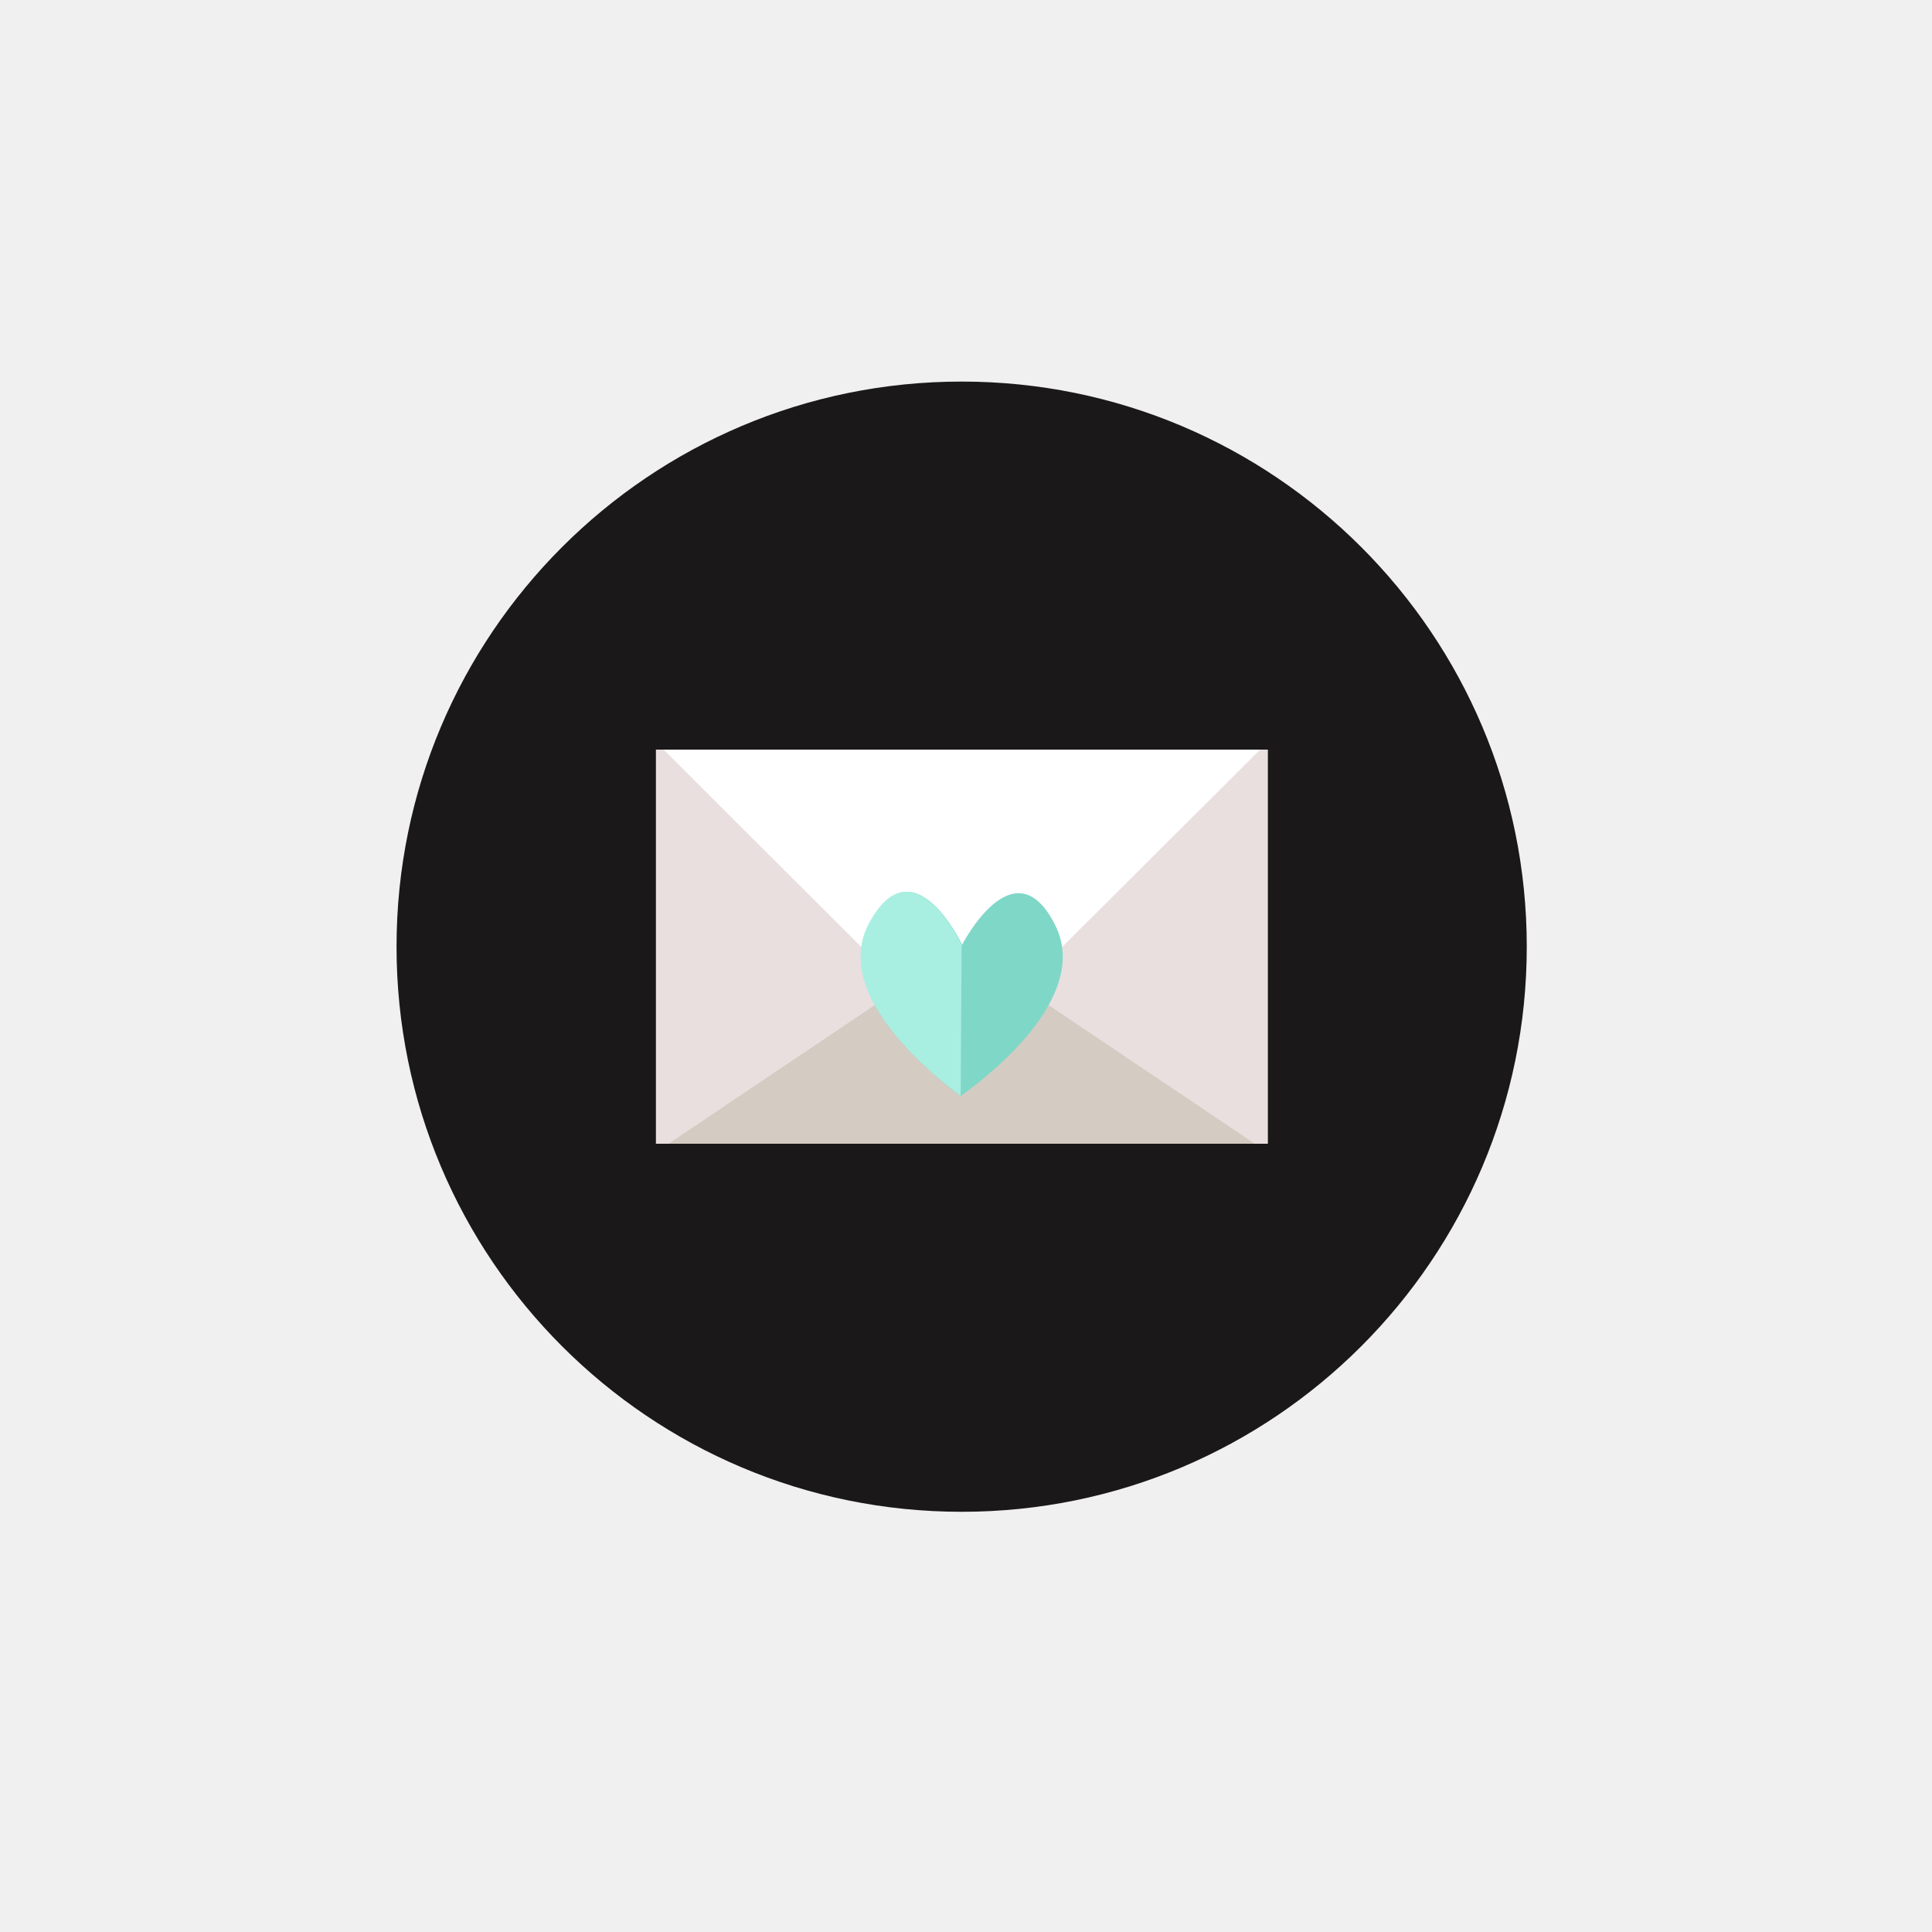
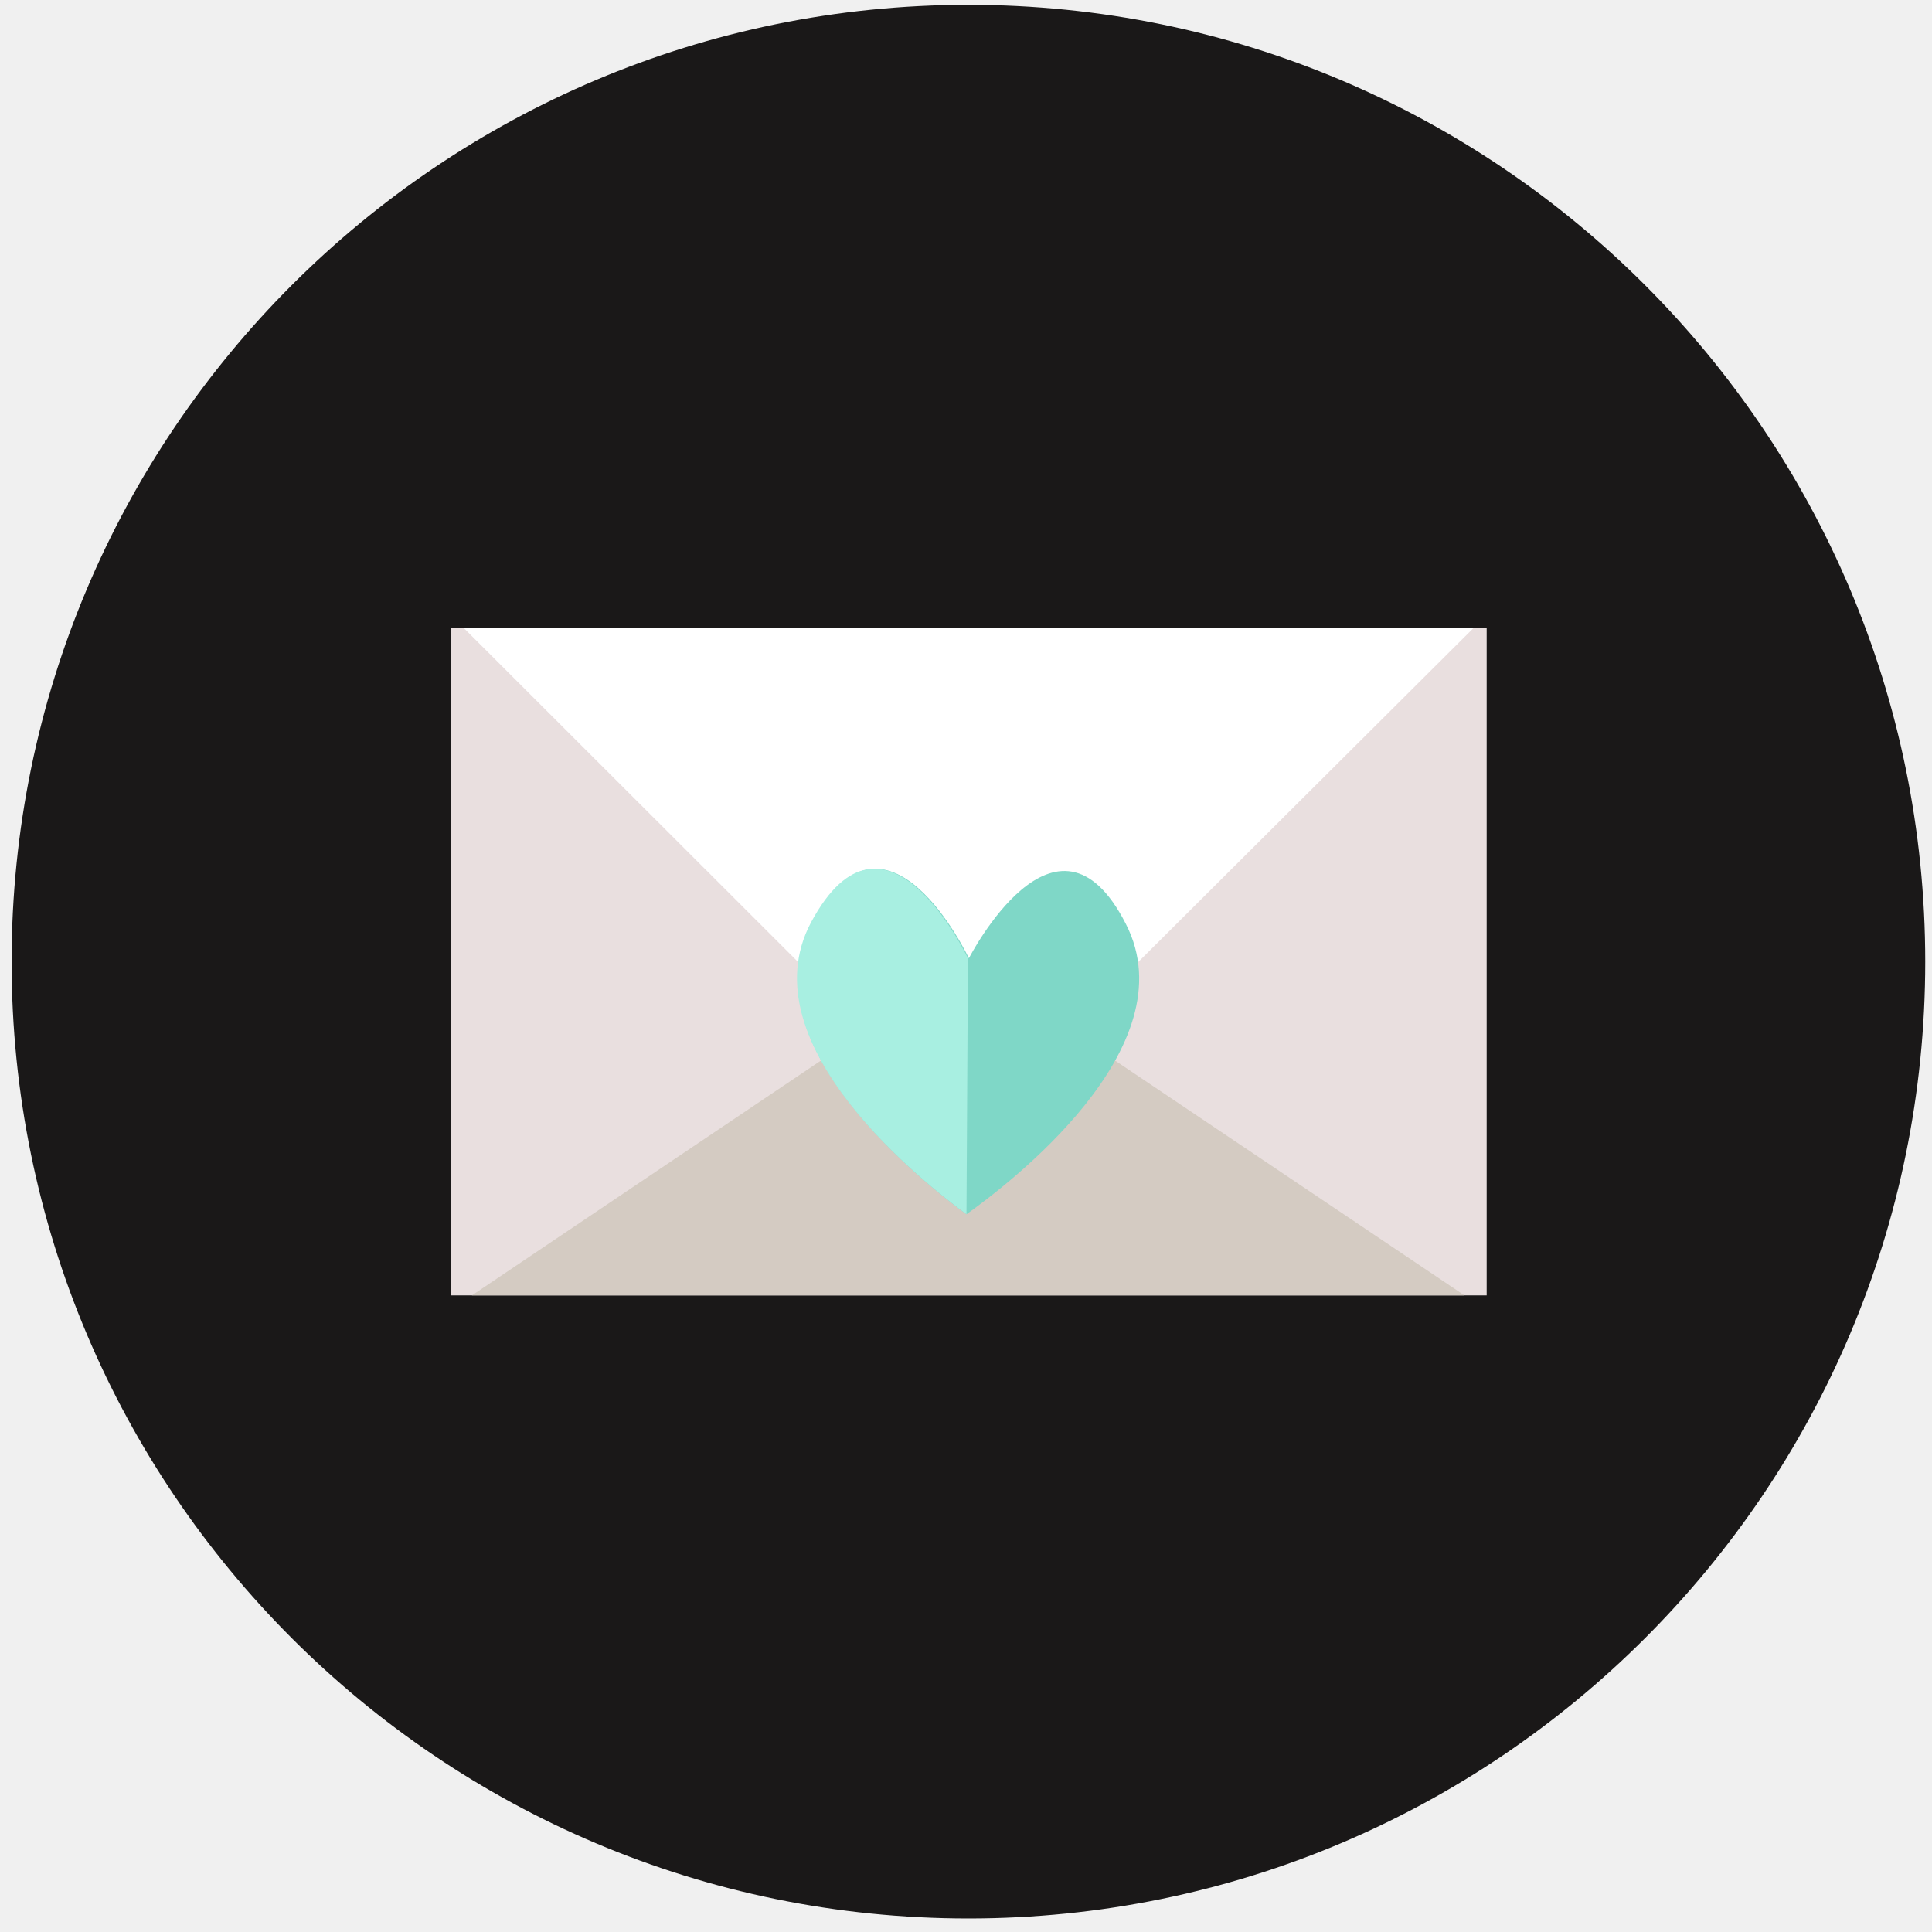
- <svg xmlns="http://www.w3.org/2000/svg" version="1.1" id="Layer_1" x="0px" y="0px" viewBox="0 0 400 400" style="enable-background:new 0 0 400 400;" xml:space="preserve">
-   <style type="text/css">
- 	.style-envelope0{fill:#1A1818;}
- 	.style-envelope1{fill:#E9DFDF;}
- 	.style-envelope2{fill:#D4CBC2;}
- 	.style-envelope3{fill:#FFFFFF;}
- 	.style-envelope4{fill:#7FD7C7;}
- 	.style-envelope5{fill:#A8EFE1;}
- </style>
-   <circle class="style-envelope0" cx="199.1" cy="196" r="117" />
-   <g>
-     <g>
-       <rect x="135.8" y="155.2" class="style-envelope1" width="126.7" height="81.6" />
-       <polygon class="style-envelope2" points="138.4,236.8 199.1,196 259.8,236.8   " />
-       <polygon class="style-envelope3" points="260.9,155.2 199.1,216.8 137.4,155.2   " />
+ <svg xmlns="http://www.w3.org/2000/svg" version="1.1" x="0px" y="0px" viewBox="0 0 400 400" style="enable-background:new 0 0 400 400;" xml:space="preserve">
+   <g id="Layer_1" style="display:none;">
+     <circle style="display:inline;fill:#1A1818;" cx="200.5" cy="199.1" r="198.1" />
+     <g style="display:inline;">
+       <g>
+         <path style="fill:#FFFFFF;" d="M200.5,322.3c-52.7,0-95.5-42.8-95.5-95.5s42.8-95.5,95.5-95.5s95.5,42.8,95.5,95.5     S253.2,322.3,200.5,322.3z M200.5,147.8c-43.7,0-79.1,35.6-79.1,79.1c0,43.7,35.6,79.1,79.1,79.1c43.7,0,79.1-35.6,79.1-79.1     C279.8,183.2,244.2,147.8,200.5,147.8z" />
+       </g>
+       <g>
+         <polygon style="fill:#F77989;" points="238.6,106 229.8,75.8 211,75.8 190.7,75.8 171.9,75.8 163.1,106 200.9,143.2 200.9,143.2         " />
+         <polygon style="fill:#FC5966;" points="213.4,106 210.5,75.8 204.3,75.8 197.5,75.8 191.4,75.8 188.5,106 200.9,142.9      200.9,142.9    " />
+       </g>
    </g>
+   </g>
+   <g id="Layer_2">
+     <circle style="fill:#1A1818;" cx="200.5" cy="199.1" r="198.1" />
    <g>
      <g>
-         <path class="style-envelope4" d="M180,191.2c9.1-17,19.2,4.4,19.2,4.4l0,0c0,0,10.7-20.9,19.2-4.2c7.8,15.2-14.7,32.1-19.5,35.5l0,0     C194.3,223.5,171.9,206.2,180,191.2z" />
-         <path class="style-envelope5" d="M198.9,226.9L198.9,226.9c-4.7-3.5-27-20.7-19-35.7c9.1-17,19.2,4.4,19.2,4.4l0,0L198.9,226.9z" />
+         <rect x="93.3" y="130" style="fill:#E9DFDF;" width="214.5" height="138.2" />
+         <polygon style="fill:#D4CBC2;" points="97.7,268.2 200.4,199.1 303.2,268.2    " />
+         <polygon style="fill:#FFFFFF;" points="305.1,130 200.4,234.3 96,130    " />
+       </g>
+       <g>
+         <g>
+           <path style="fill:#7FD7C7;" d="M168.1,191c15.4-28.8,32.5,7.4,32.5,7.4l0,0c0,0,18.1-35.4,32.5-7.1c13.2,25.7-24.9,54.3-33,60.1      l0,0C192.3,245.7,154.4,216.4,168.1,191z" />
+           <path style="fill:#A8EFE1;" d="M200.1,251.4L200.1,251.4c-8-5.9-45.7-35-32.2-60.4c15.4-28.8,32.5,7.4,32.5,7.4l0,0L200.1,251.4      z" />
+         </g>
+       </g>
+     </g>
+   </g>
+   <g id="Layer_3" style="display:none;">
+     <circle style="display:inline;fill:#1A1818;" cx="200.5" cy="199.1" r="198.1" />
+     <g style="display:inline;">
+       <polygon style="fill:#F77989;" points="198.8,192.3 132.2,232.4 152.2,319.8 198.8,319.8 203.2,319.8 249.7,319.8 269.7,243.1       " />
+       <path style="fill:#FFFFFF;" d="M302,209.9c0-0.2,0-0.3,0-0.5c0-1,0-1.9-0.2-2.7c-2.2-49.8-46.7-89.6-101.2-89.6    c-51.6,0-94.3,35.6-100.6,81.4c-0.8,3.6-1.2,7.3-1.2,11c0,30.5,26.8,55.2,59.9,55.2c23.7,0,44.2-12.7,54-31.2    c8.6,12.4,23.7,20.5,40.8,20.5c26.4,0,47.9-19.5,48.6-43.7l0,0C302,210.2,302,210,302,209.9z" />
+       <path style="fill:#FC5966;" d="M212.6,84.2c-20.8-19.3-23.5,15.6-23.5,15.6l0,0c0,0-24.9-23.9-27.9,3.6    c-2.9,24.9,36.1,37.6,44.2,40l0,0C209.8,136.2,230.9,101.3,212.6,84.2z" />
+     </g>
+   </g>
+   <g id="Layer_4" style="display:none;">
+     <circle style="display:inline;fill:#1A1818;" cx="200.5" cy="199.1" r="198.1" />
+     <g style="display:inline;">
+       <g>
+         <path style="fill:#FC5966;" d="M114.7,137c14.4,33.2,47.4,56.4,85.8,56.4c35.6,0,66.5-19.8,82.3-49.1c0.7-2.4,1.2-4.7,1.7-7.3     H114.7z" />
+       </g>
+       <g>
+         <path style="fill:#FFFFFF;" d="M200.5,201.9c-56.2,0-102.1-45.7-102.1-102.1v-8.5h204.2v8.5C302.6,156,256.9,201.9,200.5,201.9z      M115.9,108.3c4.2,43,40.6,76.7,84.7,76.7s80.4-33.7,84.7-76.7H115.9z" />
+       </g>
+       <g>
+         <path style="fill:#FFFFFF;" d="M146,306.9c0-18.6,24.4-33.9,54.7-33.9c30.1,0,54.7,15.2,54.7,33.9H146z" />
+       </g>
+       <g>
+         <rect x="192.1" y="195.8" style="fill:#FFFFFF;" width="16.9" height="89.1" />
      </g>
    </g>
  </g>
</svg>
